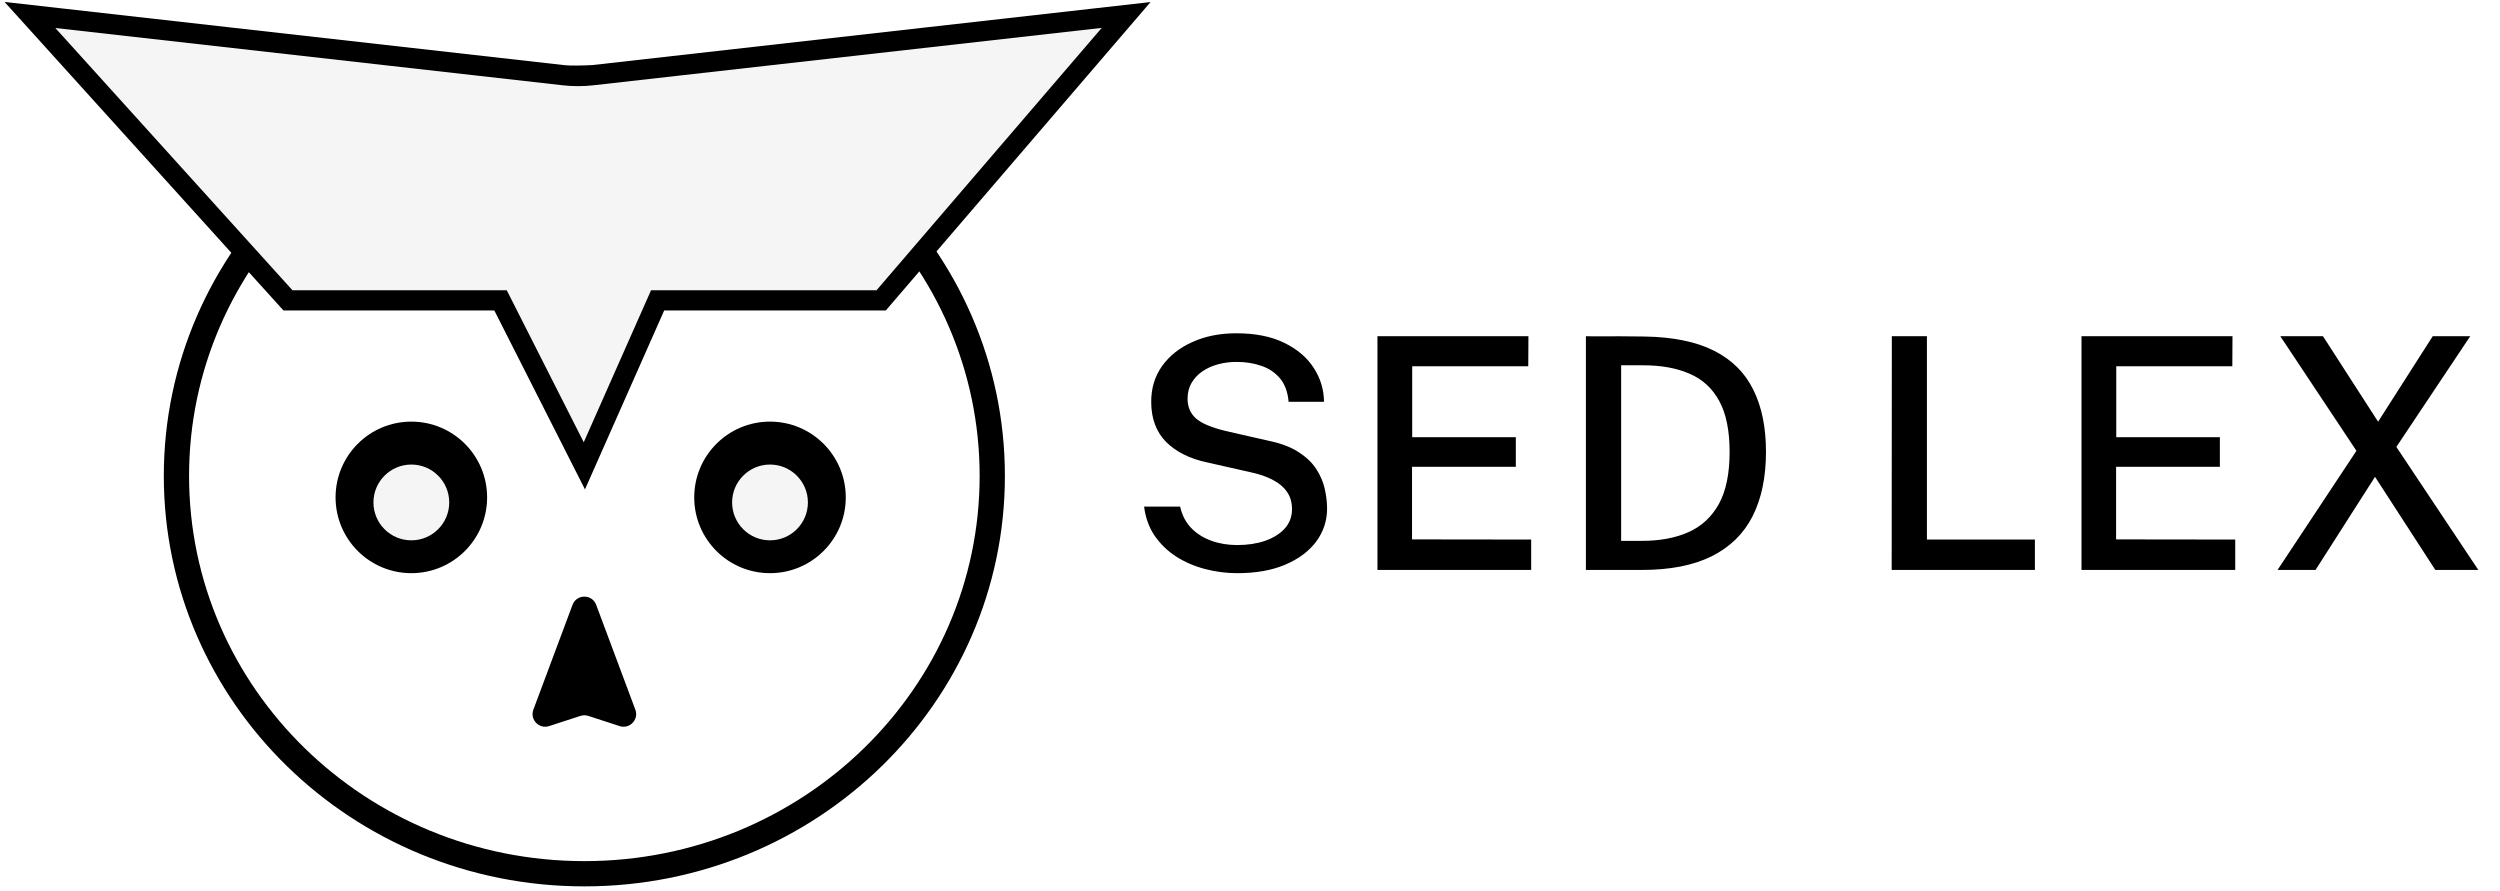
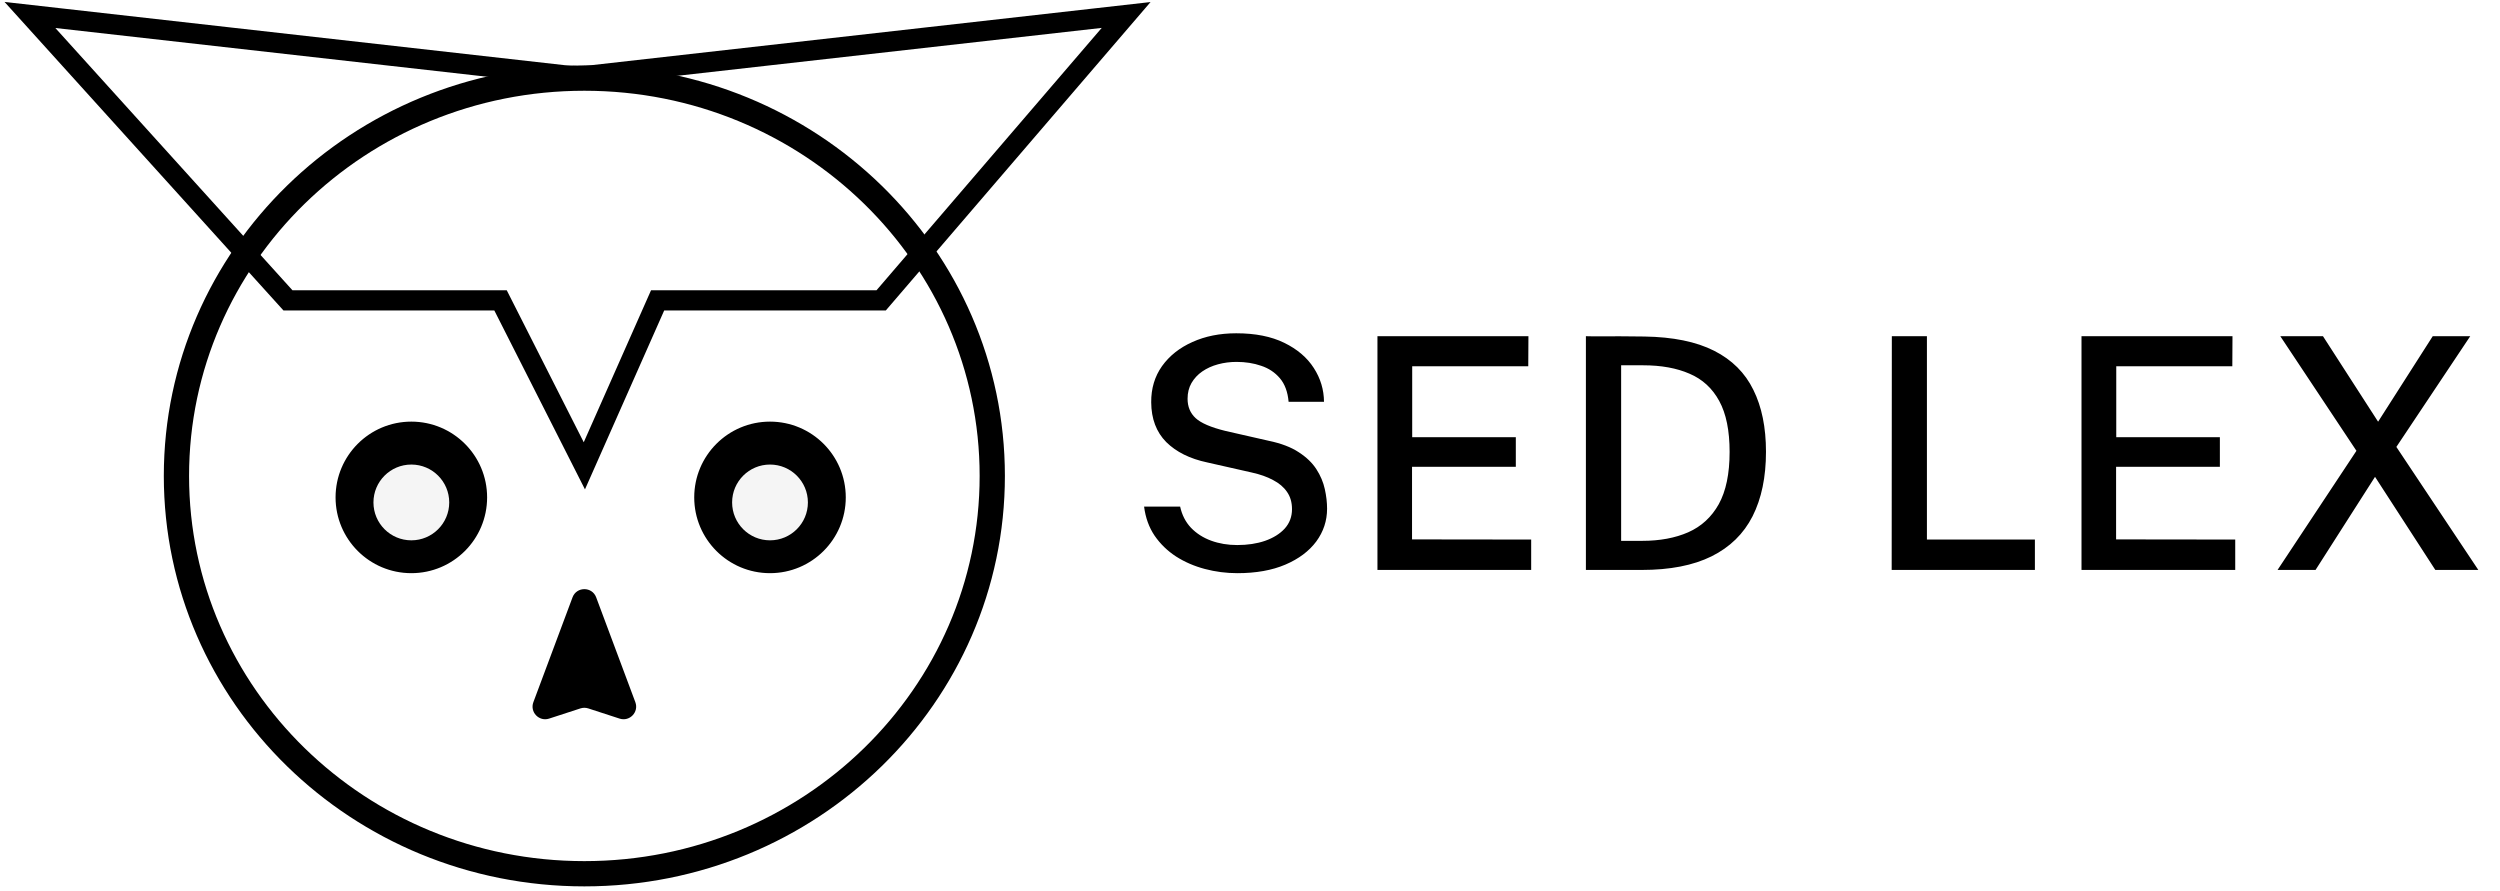
<svg xmlns="http://www.w3.org/2000/svg" width="334" height="119" viewBox="0 0 334 119" fill="none">
  <path d="M132.567 63.585C132.567 92.9 108.207 116.733 78.069 116.733C47.932 116.733 23.572 92.9 23.572 63.585C23.572 34.271 47.932 10.437 78.069 10.437C108.207 10.437 132.567 34.271 132.567 63.585Z" stroke="black" stroke-width="3.374" />
  <circle cx="54.955" cy="66.452" r="9.28" fill="black" stroke="black" stroke-width="1.687" />
  <circle cx="102.872" cy="66.452" r="9.28" fill="black" stroke="black" stroke-width="1.687" />
-   <path d="M78.07 62.234L66.873 40.132H38.474L4 2L75.333 10.054C76.591 10.196 77.861 10.196 79.119 10.054L150.453 2L117.72 40.132H87.856L78.07 62.234Z" fill="#F5F5F5" stroke="black" stroke-width="2.7" />
-   <path d="M76.489 80.807C77.035 79.345 79.104 79.345 79.65 80.807L84.882 94.811C85.376 96.134 84.123 97.443 82.779 97.006L78.592 95.643C78.253 95.533 77.887 95.533 77.548 95.643L73.36 97.006C72.017 97.443 70.763 96.134 71.258 94.811L76.489 80.807Z" fill="black" />
+   <path d="M78.07 62.234L66.873 40.132H38.474L4 2L75.333 10.054C76.591 10.196 77.861 10.196 79.119 10.054L150.453 2L117.72 40.132H87.856L78.07 62.234Z" stroke="black" stroke-width="2.7" />
+   <path d="M76.489 79.807C77.035 78.345 79.104 78.345 79.65 79.807L84.882 93.811C85.376 95.134 84.123 96.443 82.779 96.006L78.592 94.643C78.253 94.533 77.887 94.533 77.548 94.643L73.36 96.006C72.017 96.443 70.763 95.134 71.258 93.811L76.489 79.807Z" fill="black" />
  <circle cx="54.955" cy="67.126" r="5.062" fill="#F5F5F5" />
  <circle cx="102.873" cy="67.126" r="5.062" fill="#F5F5F5" />
  <path d="M165.312 76.576C163.829 76.576 162.382 76.389 160.971 76.015C159.56 75.641 158.278 75.086 157.127 74.352C155.975 73.603 155.017 72.675 154.254 71.566C153.505 70.457 153.038 69.162 152.85 67.679H157.666C157.911 68.802 158.394 69.745 159.113 70.508C159.848 71.271 160.748 71.847 161.813 72.236C162.878 72.624 164.037 72.819 165.29 72.819C166.672 72.819 167.91 72.632 169.005 72.257C170.113 71.868 170.992 71.321 171.639 70.616C172.287 69.896 172.611 69.032 172.611 68.024C172.611 67.117 172.388 66.347 171.942 65.713C171.51 65.08 170.891 64.554 170.085 64.137C169.293 63.705 168.335 63.367 167.212 63.122L161.295 61.783C158.977 61.293 157.148 60.386 155.809 59.062C154.485 57.723 153.815 55.952 153.801 53.749C153.786 51.906 154.269 50.293 155.248 48.911C156.241 47.529 157.594 46.456 159.308 45.693C161.021 44.916 162.972 44.527 165.16 44.527C167.709 44.527 169.847 44.952 171.575 45.801C173.317 46.651 174.634 47.774 175.527 49.17C176.42 50.553 176.873 52.057 176.887 53.684H172.158C172.043 52.359 171.654 51.308 170.992 50.531C170.329 49.753 169.494 49.199 168.486 48.868C167.493 48.522 166.399 48.35 165.204 48.35C164.34 48.35 163.512 48.458 162.72 48.673C161.928 48.889 161.23 49.206 160.625 49.624C160.02 50.041 159.538 50.56 159.178 51.179C158.833 51.783 158.66 52.482 158.66 53.274C158.66 54.339 159.02 55.203 159.74 55.865C160.46 56.528 161.784 57.096 163.713 57.571L169.501 58.889C171.157 59.234 172.496 59.745 173.518 60.422C174.541 61.084 175.325 61.84 175.872 62.69C176.42 63.539 176.794 64.425 176.995 65.346C177.197 66.253 177.298 67.124 177.298 67.959C177.298 69.572 176.815 71.033 175.851 72.344C174.886 73.639 173.511 74.669 171.726 75.432C169.941 76.195 167.802 76.576 165.312 76.576ZM184.027 76.144V44.916H204.198L204.176 48.933H188.67V58.414H202.513V62.366H188.648V72.063L204.565 72.084V76.144H184.027ZM211.876 44.916C211.991 44.916 212.33 44.923 212.891 44.937C213.467 44.937 214.158 44.937 214.964 44.937C215.771 44.923 216.591 44.923 217.426 44.937C218.276 44.937 219.032 44.944 219.694 44.959C223.51 45.017 226.612 45.65 229.002 46.859C231.392 48.069 233.142 49.811 234.25 52.086C235.373 54.346 235.935 57.103 235.935 60.357C235.935 63.741 235.337 66.613 234.142 68.974C232.947 71.321 231.119 73.107 228.657 74.33C226.209 75.54 223.106 76.144 219.349 76.144H211.876V44.916ZM216.584 48.803V72.257H219.392C221.753 72.257 223.805 71.876 225.547 71.112C227.303 70.335 228.664 69.082 229.629 67.355C230.593 65.612 231.076 63.287 231.076 60.379C231.076 57.528 230.615 55.261 229.693 53.576C228.772 51.877 227.447 50.66 225.72 49.926C224.006 49.178 221.94 48.803 219.521 48.803H216.584ZM252.749 44.916H257.436V72.084H271.862V76.144H252.728L252.749 44.916ZM278.089 76.144V44.916H298.26L298.238 48.933H282.732V58.414H296.575V62.366H282.71V72.063L298.627 72.084V76.144H278.089ZM331.104 76.144H325.359L317.303 63.705L309.356 76.144H304.281L314.82 60.228L304.648 44.916H310.349L317.714 56.34L325.013 44.916H330.024L320.154 59.709L331.104 76.144Z" fill="black" />
</svg>
